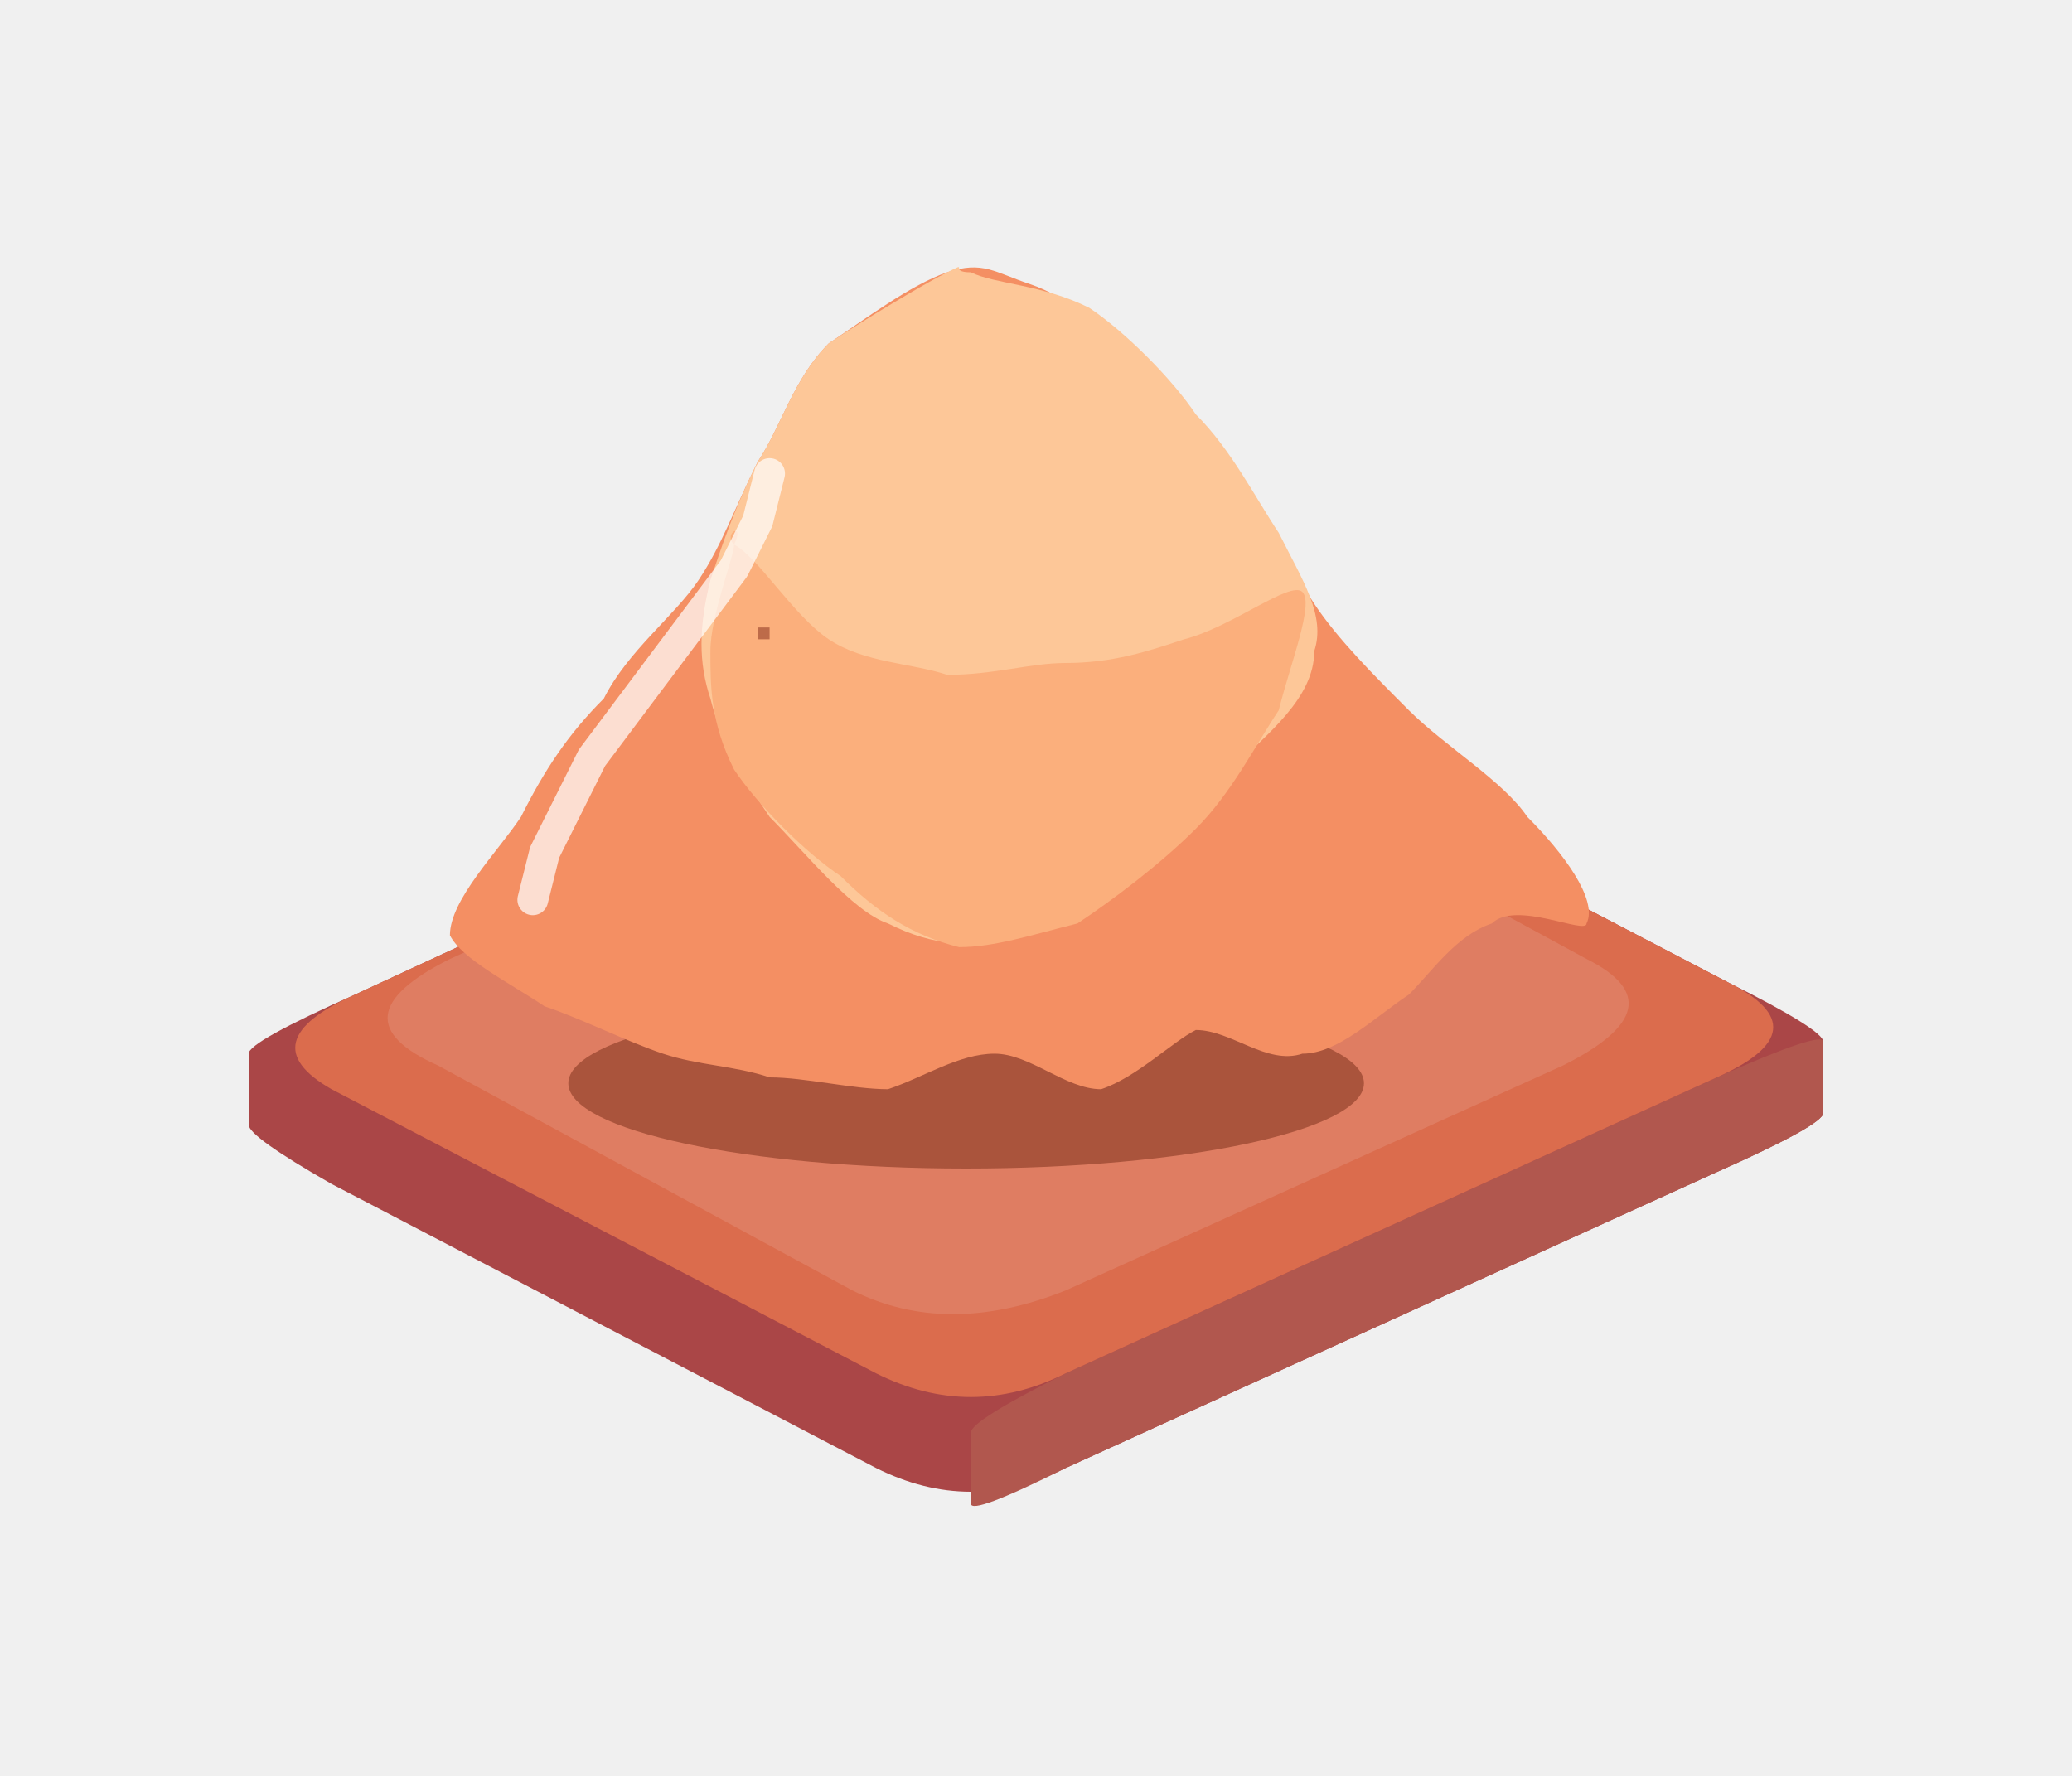
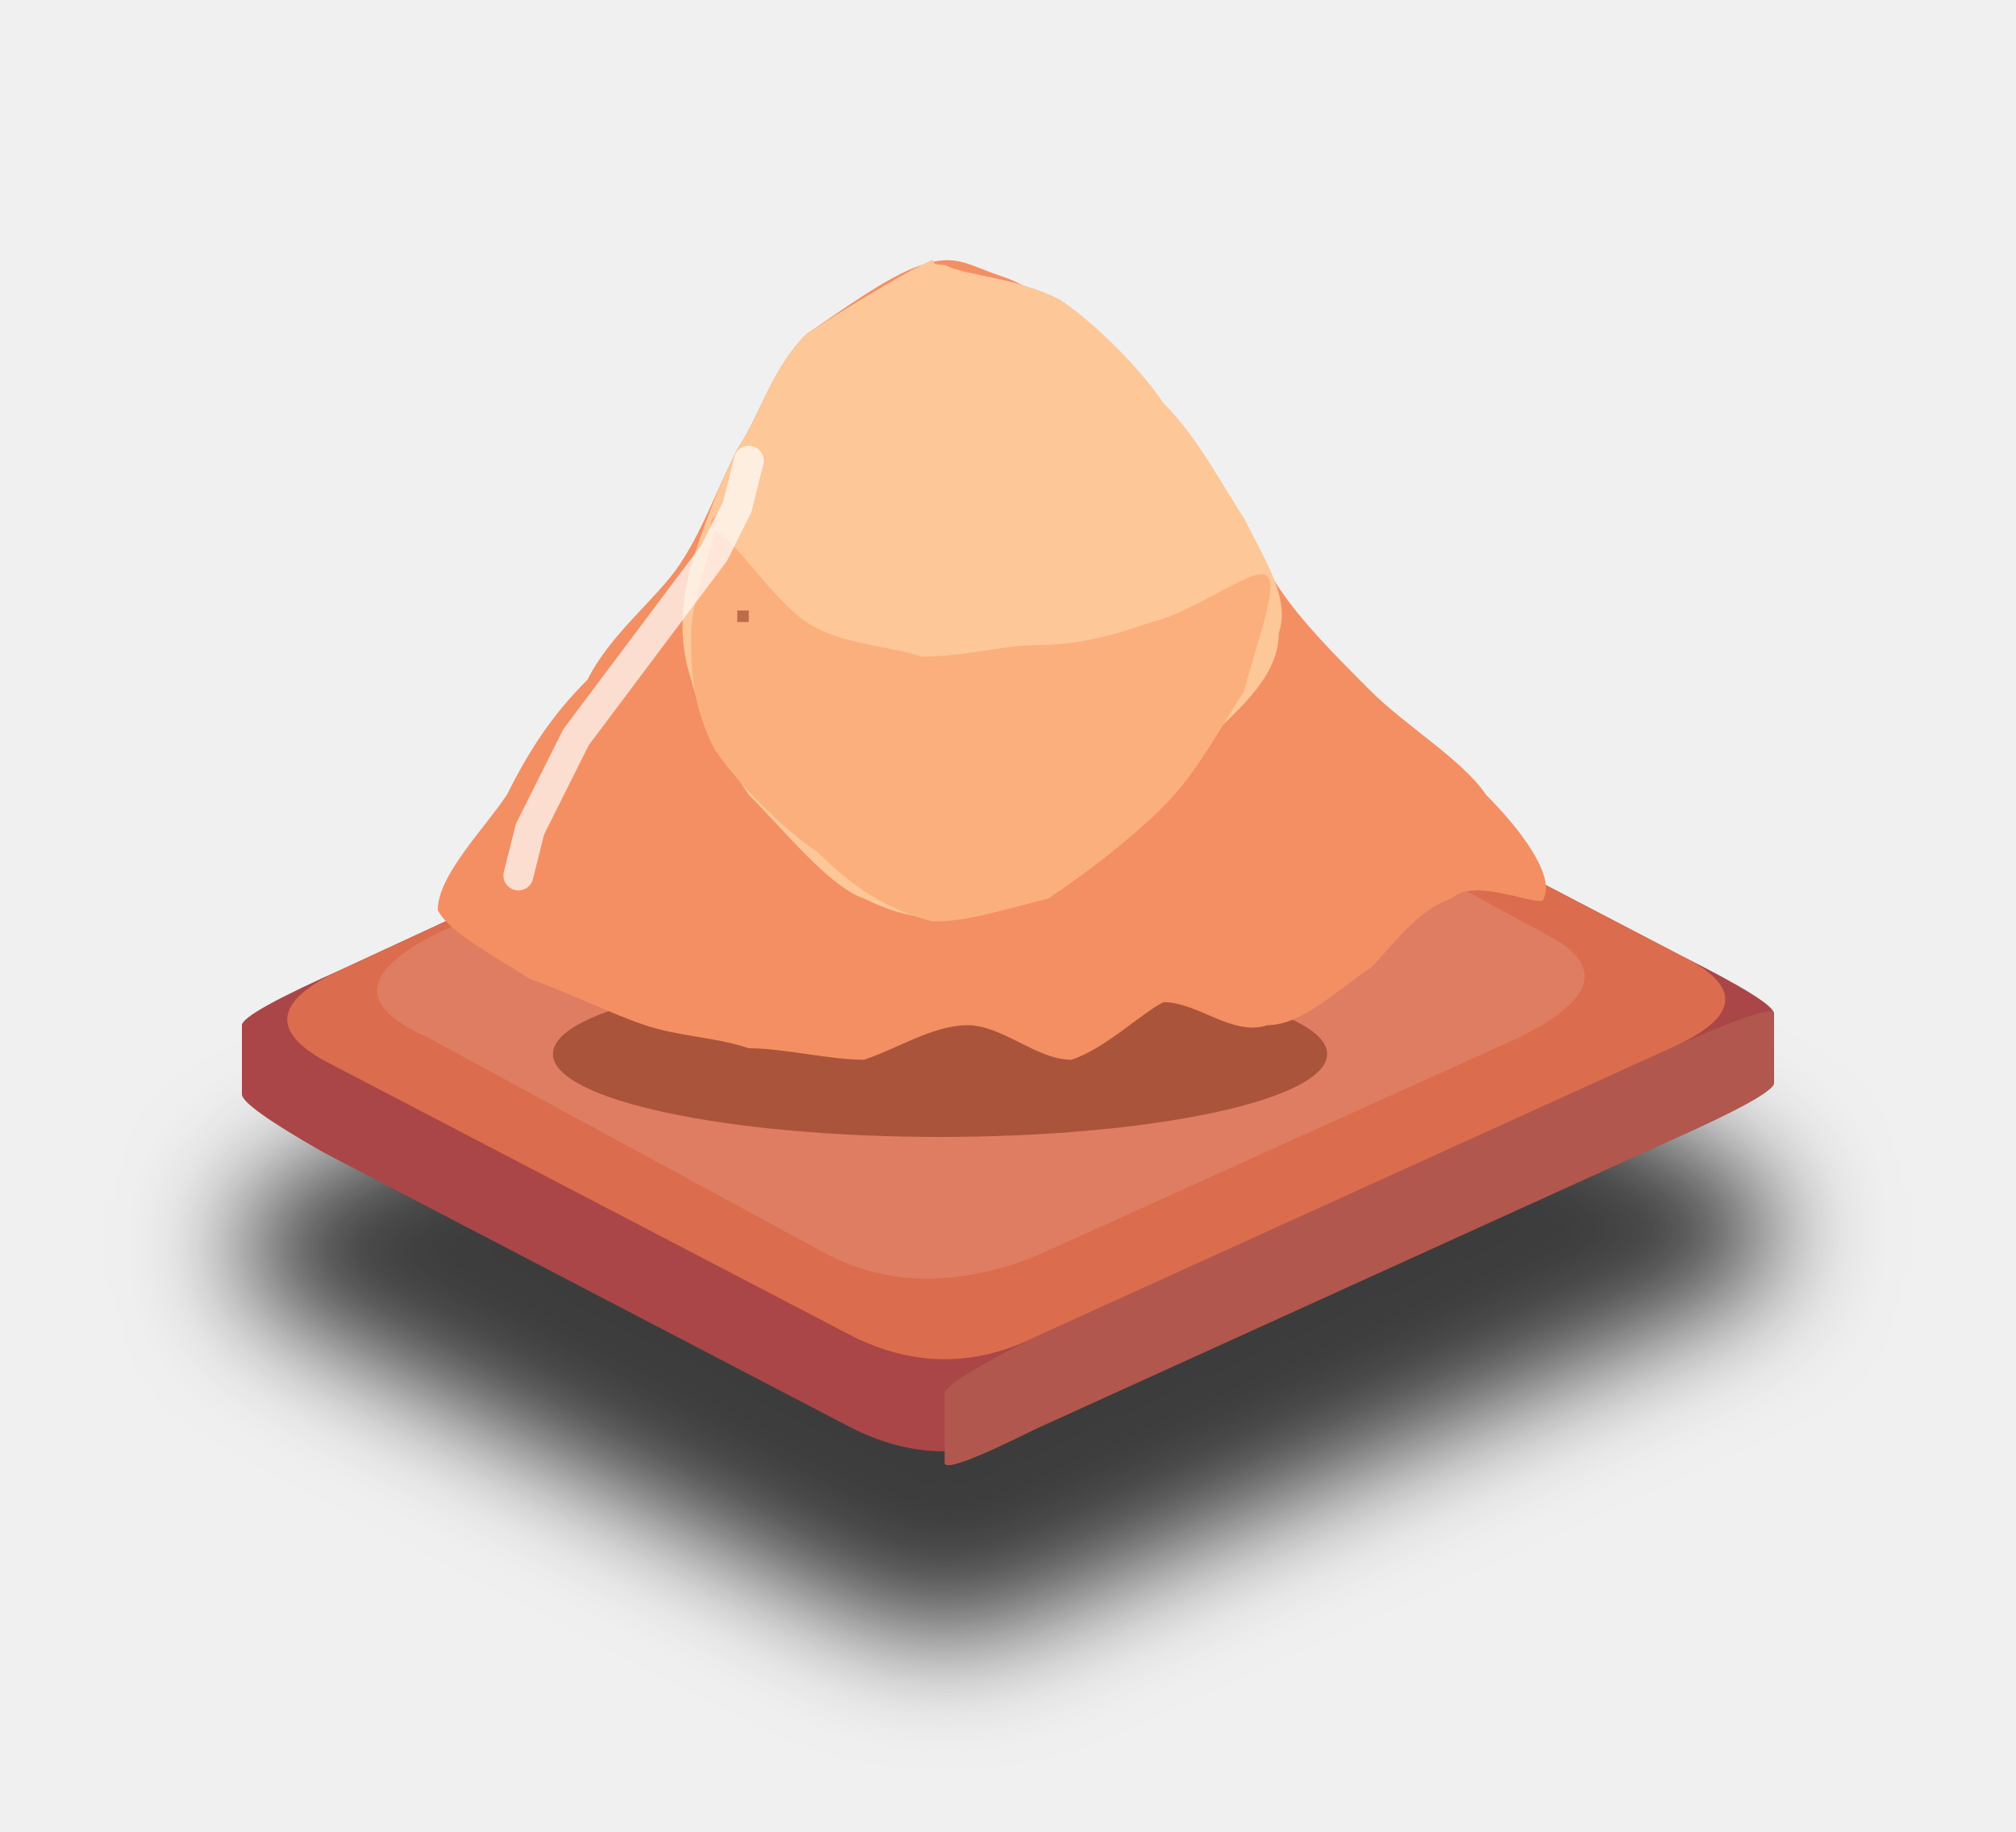
- <svg xmlns="http://www.w3.org/2000/svg" viewBox="0 0 175 150" width="175" height="150">
+ <svg xmlns="http://www.w3.org/2000/svg" viewBox="0 0 175 159" width="175" height="159">
  <defs>
+     <path id="mound-orange-outline" d="M84 59Q93 55 100 59L146 83Q154 87 154 88L154 94Q154 95 145 99L90 124Q82 128 74 124L28 100Q21 96 21 95L21 89Q21 88 30 84Z" />
    <clipPath id="mound-orange-top-clip">
      <path d="M84 59Q93 55 100 59L146 83Q154 87 145 91L90 116Q82 120 74 116L28 92Q21 88 30 84Z" />
    </clipPath>
+     <filter id="mound-orange-shadow-blur" x="-20%" y="-40%" width="140%" height="180%">
+       <feGaussianBlur stdDeviation="5" />
+     </filter>
  </defs>
  <g id="mound-orange">
+     <use id="mound-orange-shadow" href="#mound-orange-outline" fill="#000" opacity="0.75" transform="translate(0 16)" filter="url(#mound-orange-shadow-blur)" />
    <g id="mound-orange-tile">
-       <path fill="#aa4647" d="M84 59Q93 55 100 59L146 83Q154 87 154 88L154 94Q154 95 145 99L90 124Q82 128 74 124L28 100Q21 96 21 95L21 89Q21 88 30 84Z" />
+       <use href="#mound-orange-outline" fill="#aa4647" />
      <path fill="#b1574e" d="M82 121Q82 120 90 116L145 91Q154 87 154 88L154 94Q154 95 145 99L90 124Q82 128 82 127Z" />
      <path fill="#db6c4d" d="M84 59Q93 55 100 59L146 83Q154 87 145 91L90 116Q82 120 74 116L28 92Q21 88 30 84Z" />
      <path fill="#df7d62" d="M80 62Q90 58 99 62L134 81Q142 85 132 90L90 109Q80 113 72 109L37 90Q28 86 38 81Z" clip-path="url(#mound-orange-top-clip)" />
    </g>
    <g id="mound-orange-cone">
      <ellipse id="mound-orange-contact" cx="81.6" cy="91.5" rx="33.6" ry="7.2" fill="#aa543c" />
      <path id="mound-orange-tone-0" fill="#f48f63" d="M80 23c-3 1-7 4-10 6-3 3-4 7-6 10-2 4-3 7-5 10-2 3-6 6-8 10-3 3-5 6-7 10-2 3-6 7-6 10 1 2 5 4 8 6 3 1 7 3 10 4 3 1 6 1 9 2 3 0 7 1 10 1 3-1 6-3 9-3 3 0 6 3 9 3 3-1 6-4 8-5 3 0 6 3 9 2 3 0 6-3 9-5 2-2 4-5 7-6 2-2 8 1 8 0 1-2-2-6-5-9-2-3-7-6-10-9-3-3-6-6-8-9-2-3-3-7-6-10-2-4-5-7-8-10-3-3-7-6-10-7-3-1-4-2-7-1z" />
      <path id="mound-orange-tone-1" fill="#fdc798" d="M80 23c-2 1-7 4-10 6-3 3-4 7-6 10-2 4-3 7-4 10-1 4-1 7 0 10 1 4 3 7 5 10 3 3 7 8 10 9 4 2 7 2 10 1 4 0 7-2 10-4 3-3 7-6 9-10 3-3 7-6 7-10 1-3-1-6-3-10-2-3-4-7-7-10-2-3-6-7-9-9-4-2-8-2-10-3-2 0 0-1-2 0z" />
      <path id="mound-orange-tone-2" fill="#fbaf7c" d="M62 46c0 1-2 6-2 9 0 3 0 6 2 10 2 3 6 7 9 9 3 3 6 5 10 6 3 0 6-1 10-2 3-2 7-5 10-8 3-3 5-7 7-10 1-4 3-9 2-10-1-1-6 3-10 4-3 1-6 2-10 2-3 0-6 1-10 1-3-1-7-1-10-3-3-2-6-7-8-8-1-1 1-2 0 0z" />
      <path id="mound-orange-ink" fill="#bd6b49" d="M64 53c0 0 0 0 0 0 0 1 0 1 0 1 0 0 1 0 1 0 0 0 0 0 0 0 0 0 0 0 0-1 0 0 0 0 0 0 0 0 0 0-1 0z" />
      <path id="mound-orange-gloss" d="M65 40 64 44 62 48 59 52 56 56 53 60 50 64 48 68 46 72 45 76" fill="none" stroke="#fff" stroke-width="2.6" stroke-linecap="round" stroke-linejoin="round" opacity="0.7" />
    </g>
  </g>
</svg>
